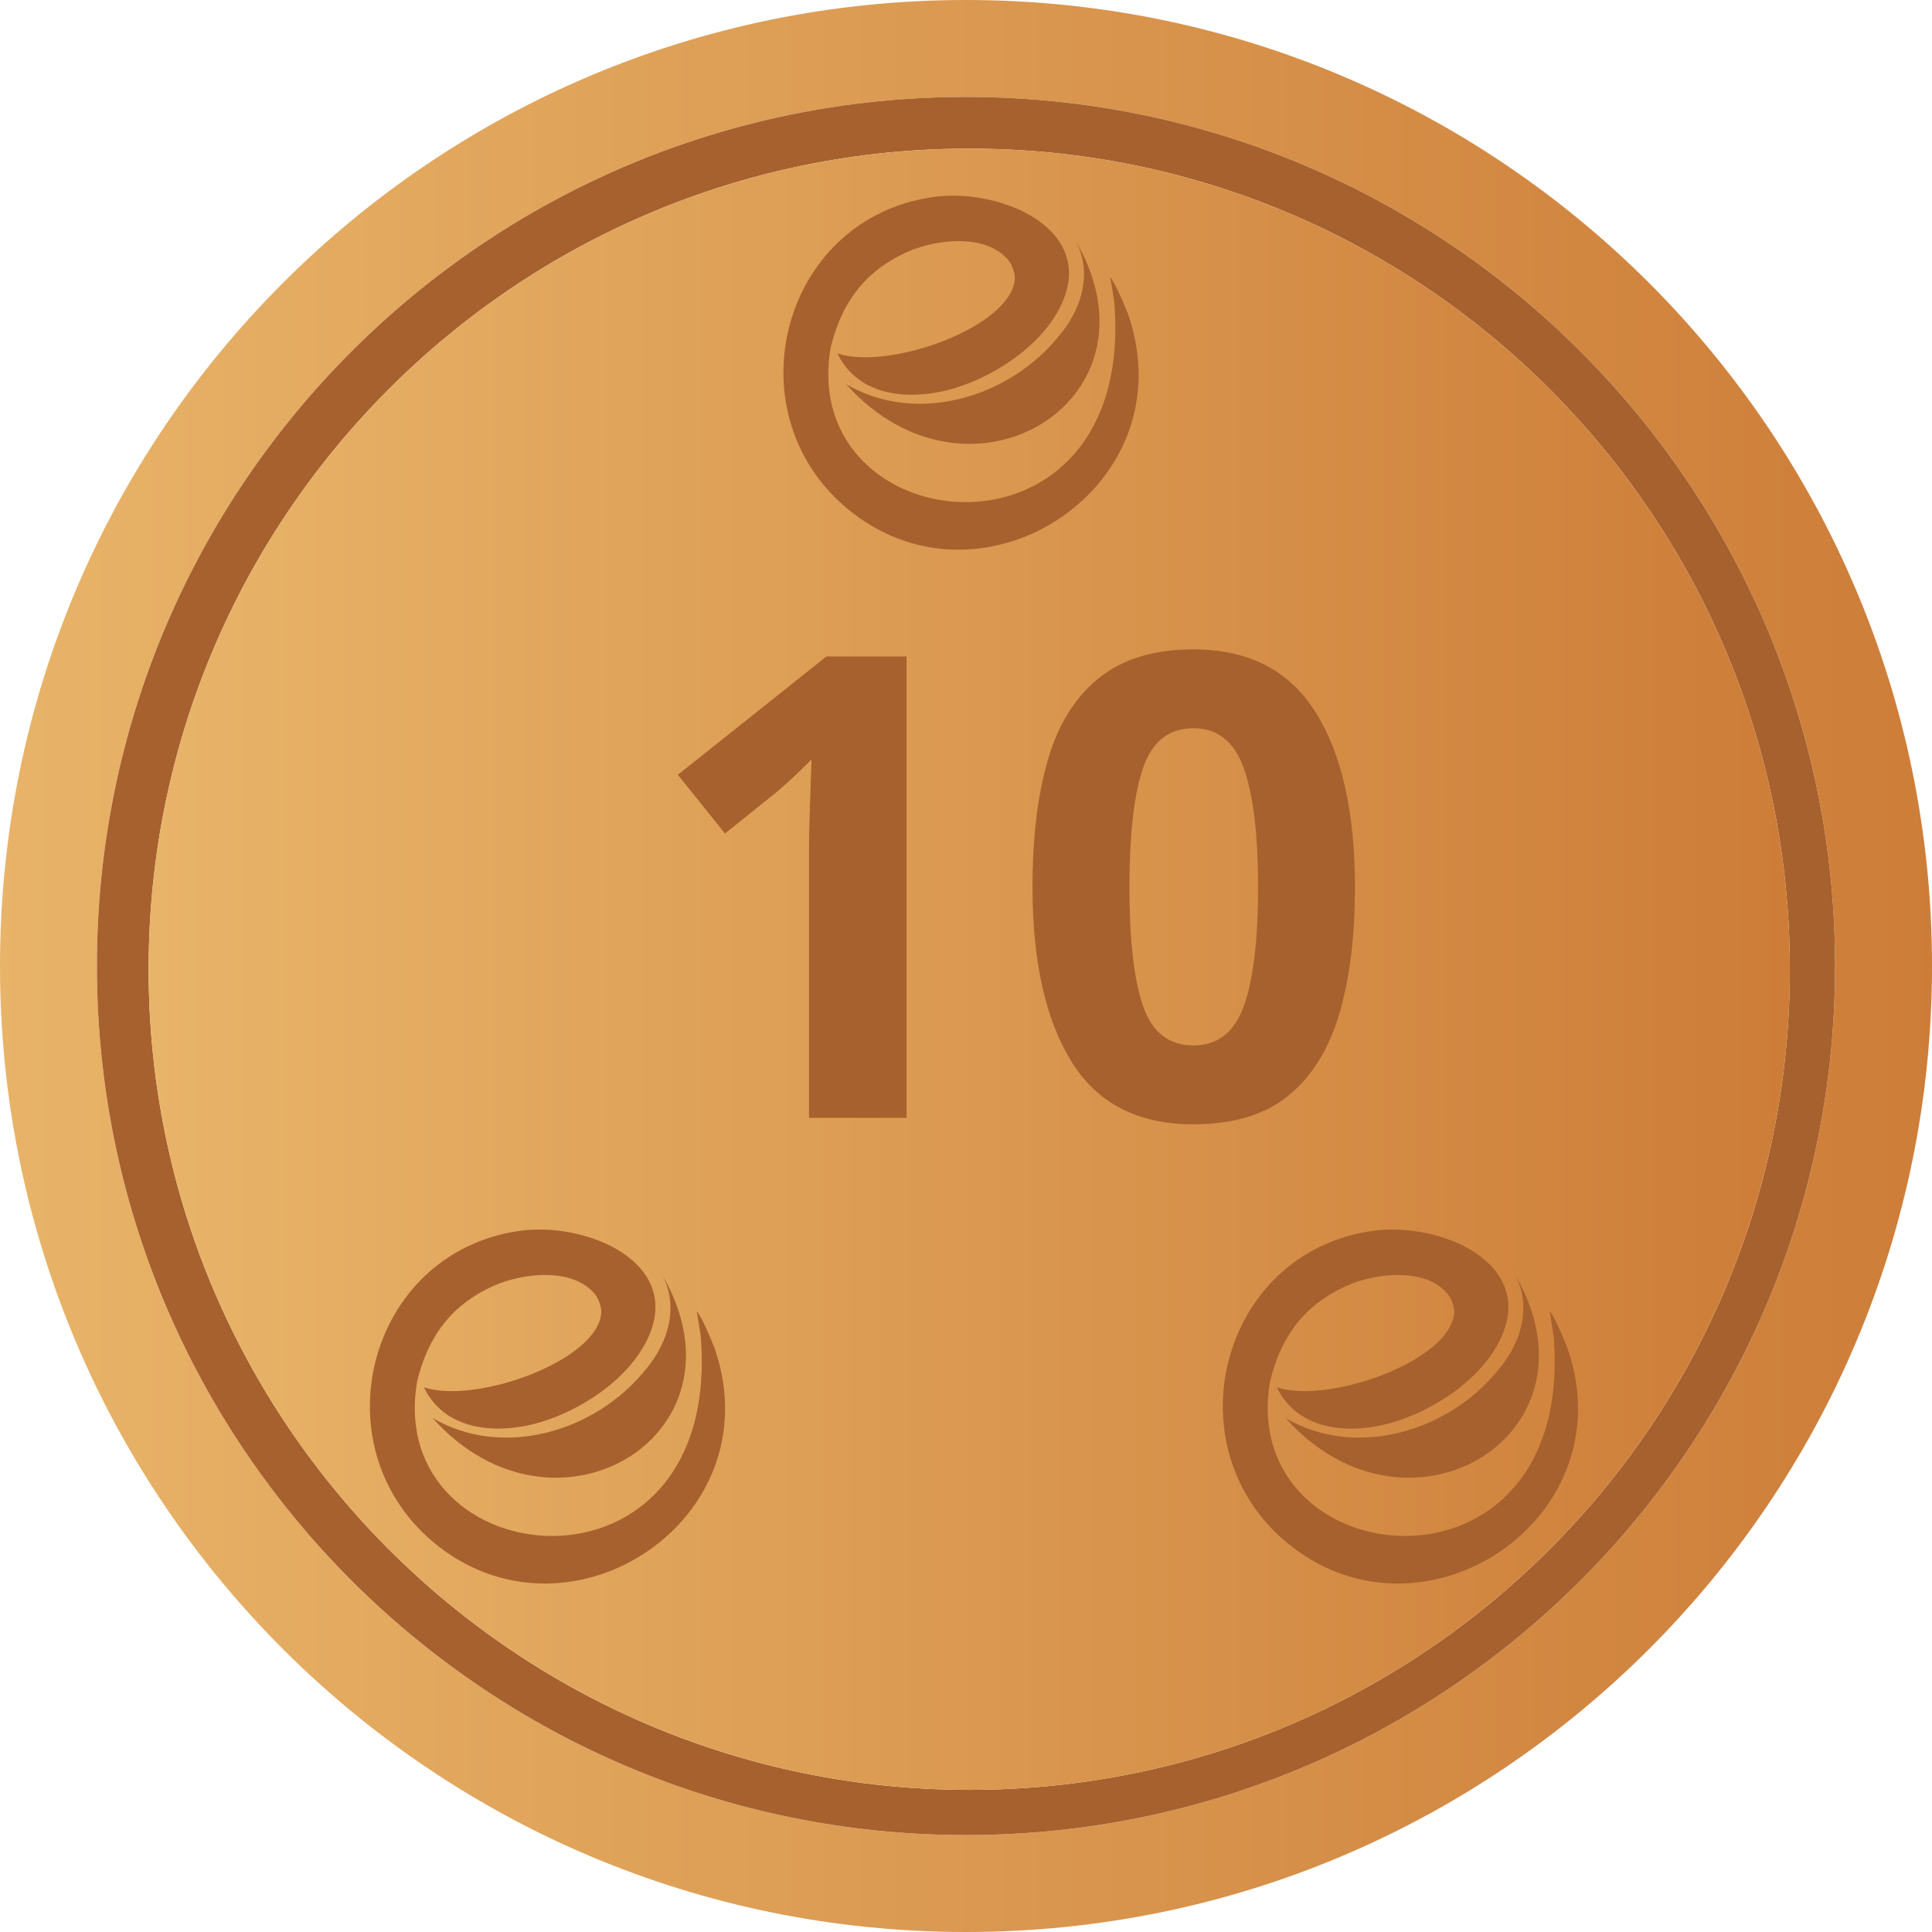
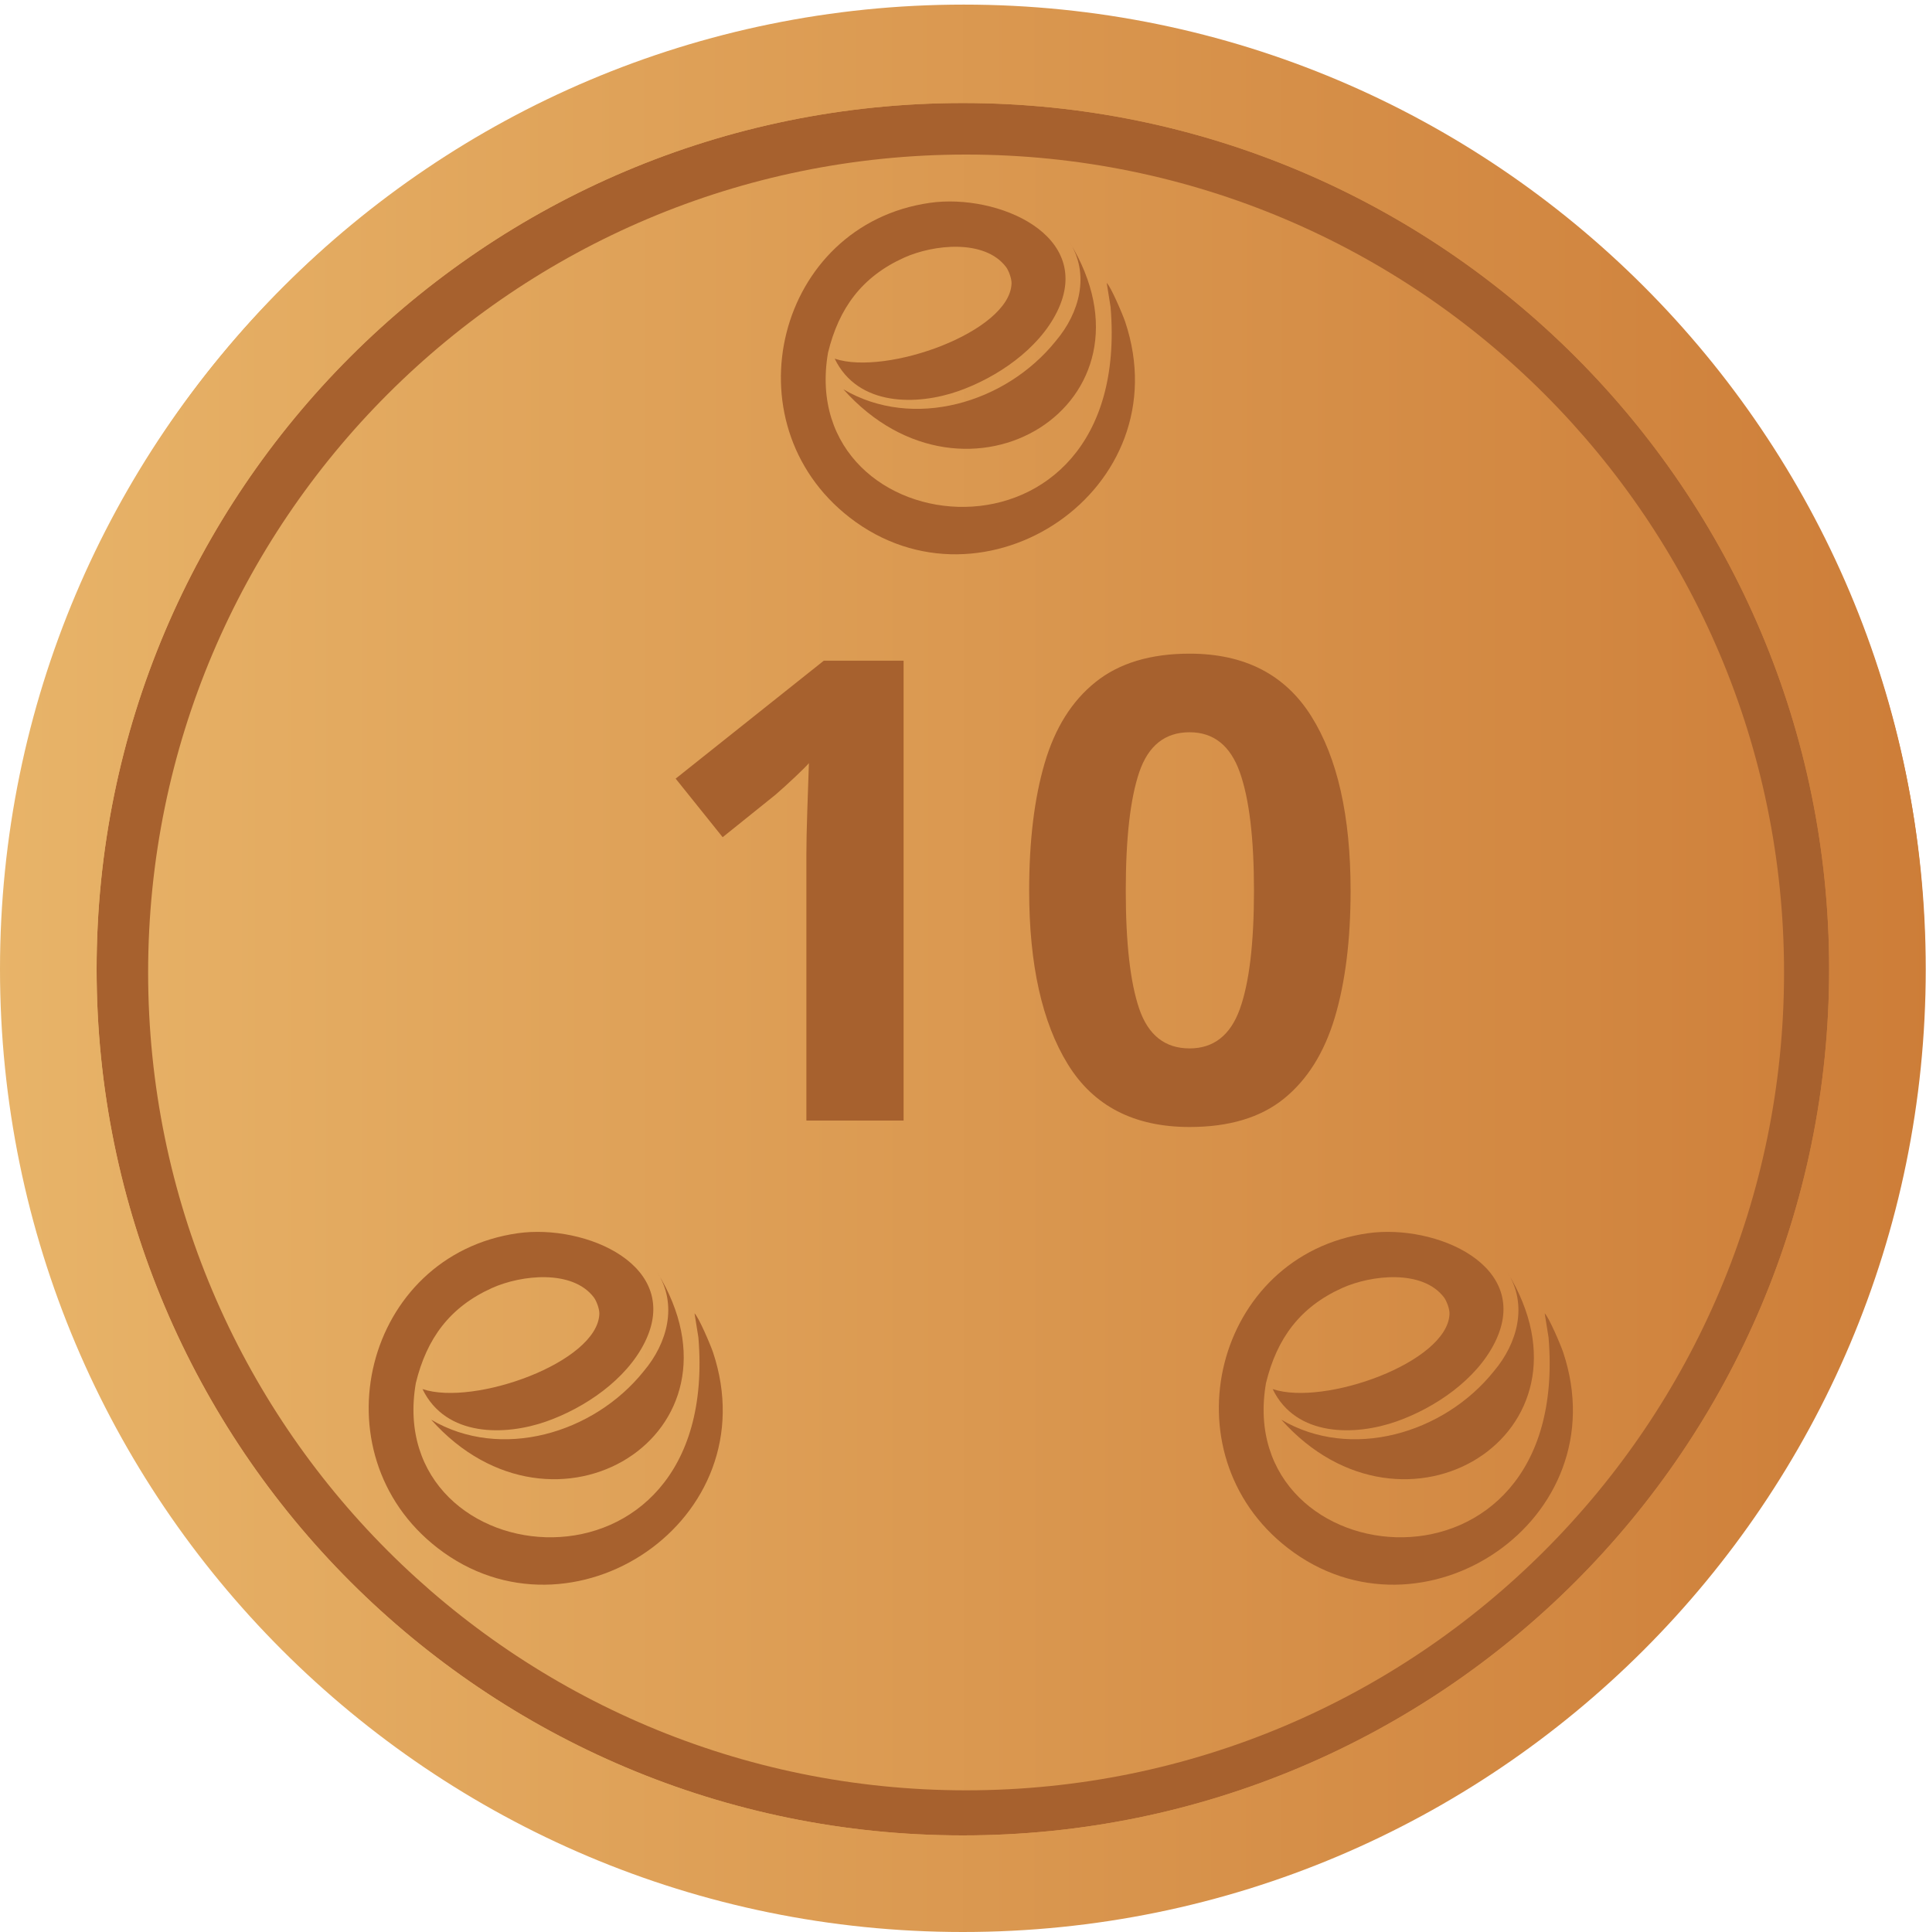
- <svg xmlns="http://www.w3.org/2000/svg" width="299px" height="299px" viewBox="0 0 299 299" version="1.1">
+ <svg xmlns="http://www.w3.org/2000/svg" width="299px" height="300px" viewBox="0 0 299 300" version="1.1">
  <defs>
    <linearGradient x1="0%" y1="53.269%" x2="100%" y2="53.269%" id="linearGradient-1">
      <stop stop-color="#E8B469" offset="0%" />
      <stop stop-color="#CD7D38" offset="100%" />
    </linearGradient>
  </defs>
  <g id="Page-1" stroke="none" stroke-width="1" fill="none" fill-rule="evenodd">
-     <path d="M149.5,299 C66.933,299 0,232.067 0,149.5 C0,66.933 66.933,0 149.5,0 C232.067,0 299,66.933 299,149.5 C299,232.067 232.067,299 149.5,299 Z M149.5,284 C223.782,284 284,223.782 284,149.5 C284,75.218 223.782,15 149.5,15 C75.218,15 15,75.218 15,149.5 C15,223.782 75.218,284 149.5,284 Z" id="outer-circle" fill="url(#linearGradient-1)" />
-     <path d="M149.5,284 C75.218,284 15,223.782 15,149.5 C15,75.218 75.218,15 149.5,15 C223.782,15 284,75.218 284,149.5 C284,223.782 223.782,284 149.5,284 Z M150,277 C220.14,277 277,220.14 277,150 C277,79.86 220.14,23 150,23 C79.86,23 23,79.86 23,150 C23,220.14 79.86,277 150,277 Z" id="inner-ring" fill="#A7612E" />
-     <circle id="inner-circle" fill="url(#linearGradient-1)" cx="150" cy="150" r="127" />
+     <circle id="inner-circle" fill="url(#linearGradient-1)" cx="149.634" cy="149.992" r="149.277" />
+     <path d="M149.5,285 C75.218,285 15,224.782 15,150.5 C15,76.218 75.218,16 149.5,16 C223.782,16 284,76.218 284,150.5 C284,224.782 223.782,285 149.5,285 Z M150,278 C220.14,278 277,221.14 277,151 C277,80.86 220.14,24 150,24 C79.86,24 23,80.86 23,151 C23,221.14 79.86,278 150,278 Z" id="inner-ring" fill="#A7612E" />
+     <path d="M149.5,300 C66.933,300 0,233.067 0,150.5 C0,67.933 66.933,1 149.5,1 C232.067,1 299,67.933 299,150.5 C299,233.067 232.067,300 149.5,300 Z M149.5,285 C223.782,285 284,224.782 284,150.5 C284,76.218 223.782,16 149.5,16 C75.218,16 15,76.218 15,150.5 C15,224.782 75.218,285 149.5,285 Z" id="outer-circle" fill="url(#linearGradient-1)" />
    <text id="10" font-family="Inconsolata-BoldForPowerline, Inconsolata for Powerline" font-size="100" font-weight="bold" fill="#A7612E">
-       <tspan x="99" y="173">10</tspan>
+       <tspan x="99" y="174">10</tspan>
    </text>
-     <g id="eSteem-Logo" transform="translate(121, 30)" fill="#A7612E">
+     <g id="eSteem-Logo" transform="translate(121, 31)" fill="#A7612E">
      <path d="M53.697,18.956 C53.346,17.907 51.467,13.484 50.836,12.937 L51.435,16.673 C55.013,59.564 2.304,54.181 7.565,23.757 C9.247,16.855 12.823,11.96 19.386,9.003 C23.903,6.967 31.86,6.076 35.196,10.45 C35.588,10.965 36.087,12.232 36.057,13.031 C35.774,20.534 16.607,27.391 8.6,24.696 C12.229,32.195 21.482,31.954 27.808,29.729 C33.783,27.627 40.214,23.261 43.101,17.455 C49.036,5.517 33.889,-0.997 23.386,0.496 C-0.405,3.879 -8.061,34.634 10.933,49.366 C31.688,65.466 62.421,45.017 53.697,18.956" id="Fill-1" />
      <path d="M45.052,6.563 C48.24,11.576 46.637,17.561 42.95,21.919 C35.152,31.655 20.733,35.809 9.946,29.451 C29.04,50.863 60.434,31.662 45.052,6.563" id="Fill-3" />
    </g>
-     <g id="eSteem-Logo" transform="translate(189, 190)" fill="#A7612E">
+     <g id="eSteem-Logo" transform="translate(189, 191)" fill="#A7612E">
      <path d="M53.697,18.956 C53.346,17.907 51.467,13.484 50.836,12.937 L51.435,16.673 C55.013,59.564 2.304,54.181 7.565,23.757 C9.247,16.855 12.823,11.96 19.386,9.003 C23.903,6.967 31.86,6.076 35.196,10.45 C35.588,10.965 36.087,12.232 36.057,13.031 C35.774,20.534 16.607,27.391 8.6,24.696 C12.229,32.195 21.482,31.954 27.808,29.729 C33.783,27.627 40.214,23.261 43.101,17.455 C49.036,5.517 33.889,-0.997 23.386,0.496 C-0.405,3.879 -8.061,34.634 10.933,49.366 C31.688,65.466 62.421,45.017 53.697,18.956" id="Fill-1" />
      <path d="M45.052,6.563 C48.24,11.576 46.637,17.561 42.95,21.919 C35.152,31.655 20.733,35.809 9.946,29.451 C29.04,50.863 60.434,31.662 45.052,6.563" id="Fill-3" />
    </g>
-     <g id="eSteem-Logo" transform="translate(57, 190)" fill="#A7612E">
+     <g id="eSteem-Logo" transform="translate(57, 191)" fill="#A7612E">
      <path d="M53.697,18.956 C53.346,17.907 51.467,13.484 50.836,12.937 L51.435,16.673 C55.013,59.564 2.304,54.181 7.565,23.757 C9.247,16.855 12.823,11.96 19.386,9.003 C23.903,6.967 31.86,6.076 35.196,10.45 C35.588,10.965 36.087,12.232 36.057,13.031 C35.774,20.534 16.607,27.391 8.6,24.696 C12.229,32.195 21.482,31.954 27.808,29.729 C33.783,27.627 40.214,23.261 43.101,17.455 C49.036,5.517 33.889,-0.997 23.386,0.496 C-0.405,3.879 -8.061,34.634 10.933,49.366 C31.688,65.466 62.421,45.017 53.697,18.956" id="Fill-1" />
      <path d="M45.052,6.563 C48.24,11.576 46.637,17.561 42.95,21.919 C35.152,31.655 20.733,35.809 9.946,29.451 C29.04,50.863 60.434,31.662 45.052,6.563" id="Fill-3" />
    </g>
  </g>
</svg>
